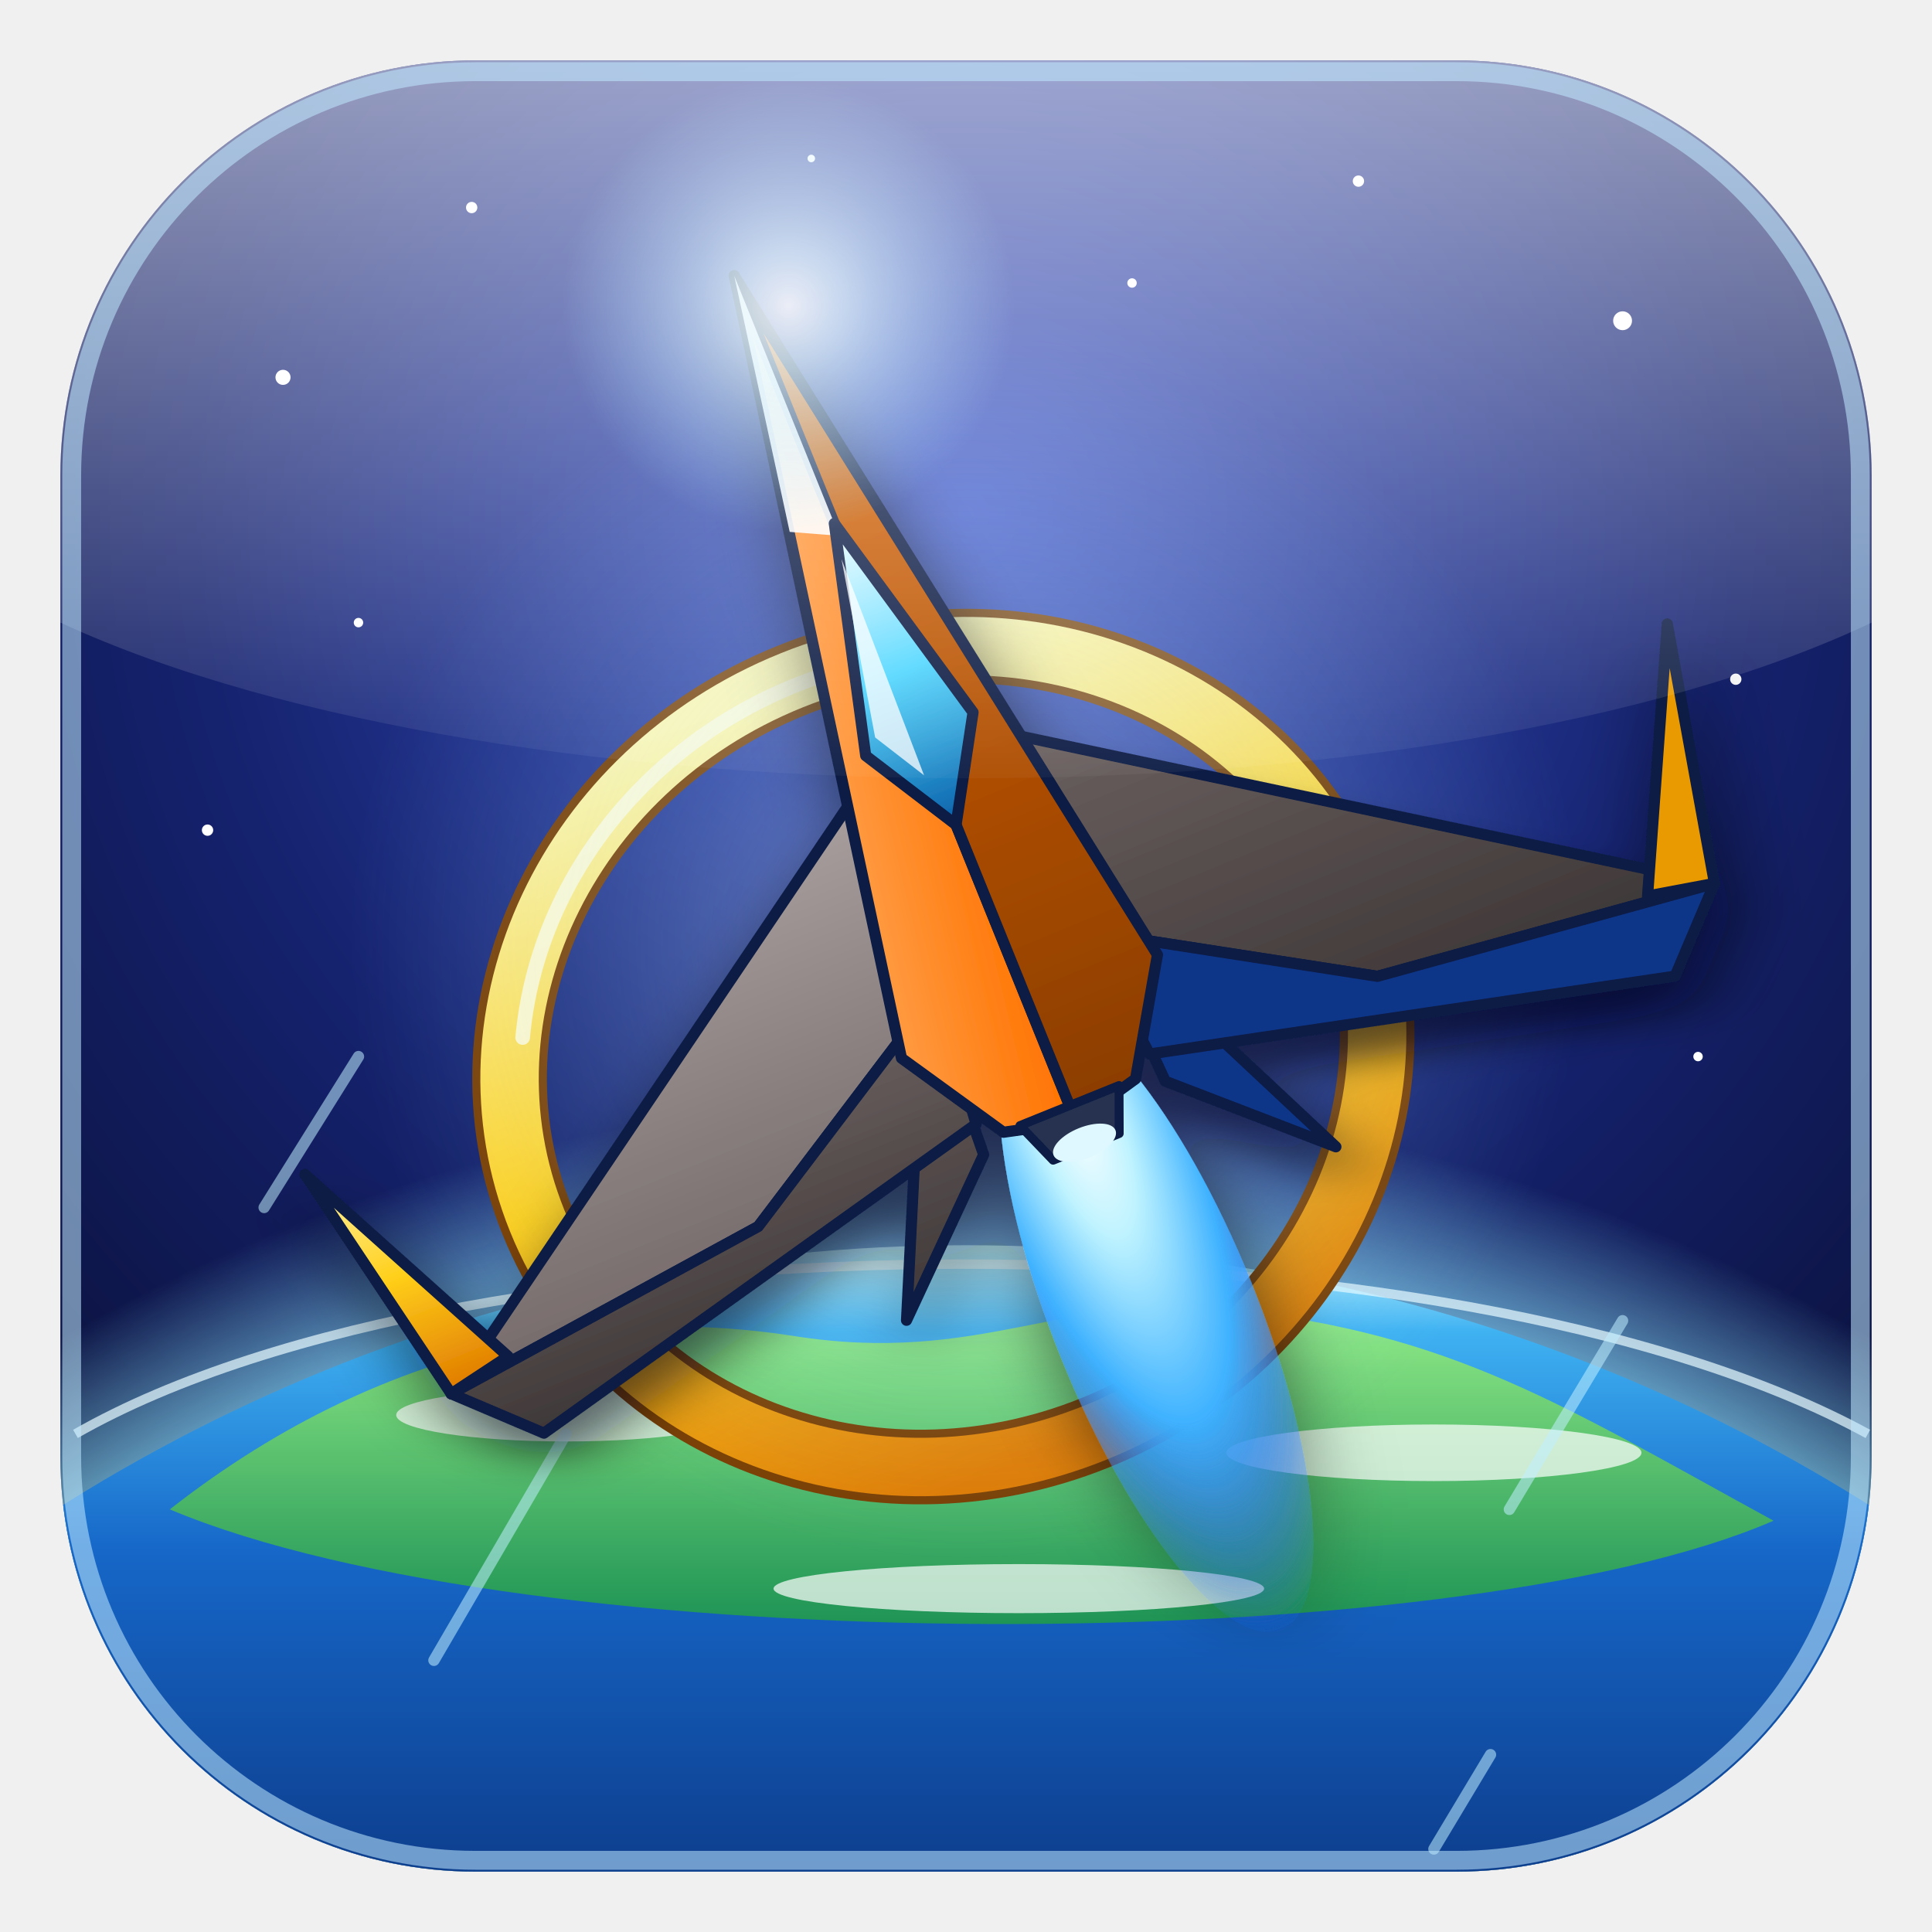
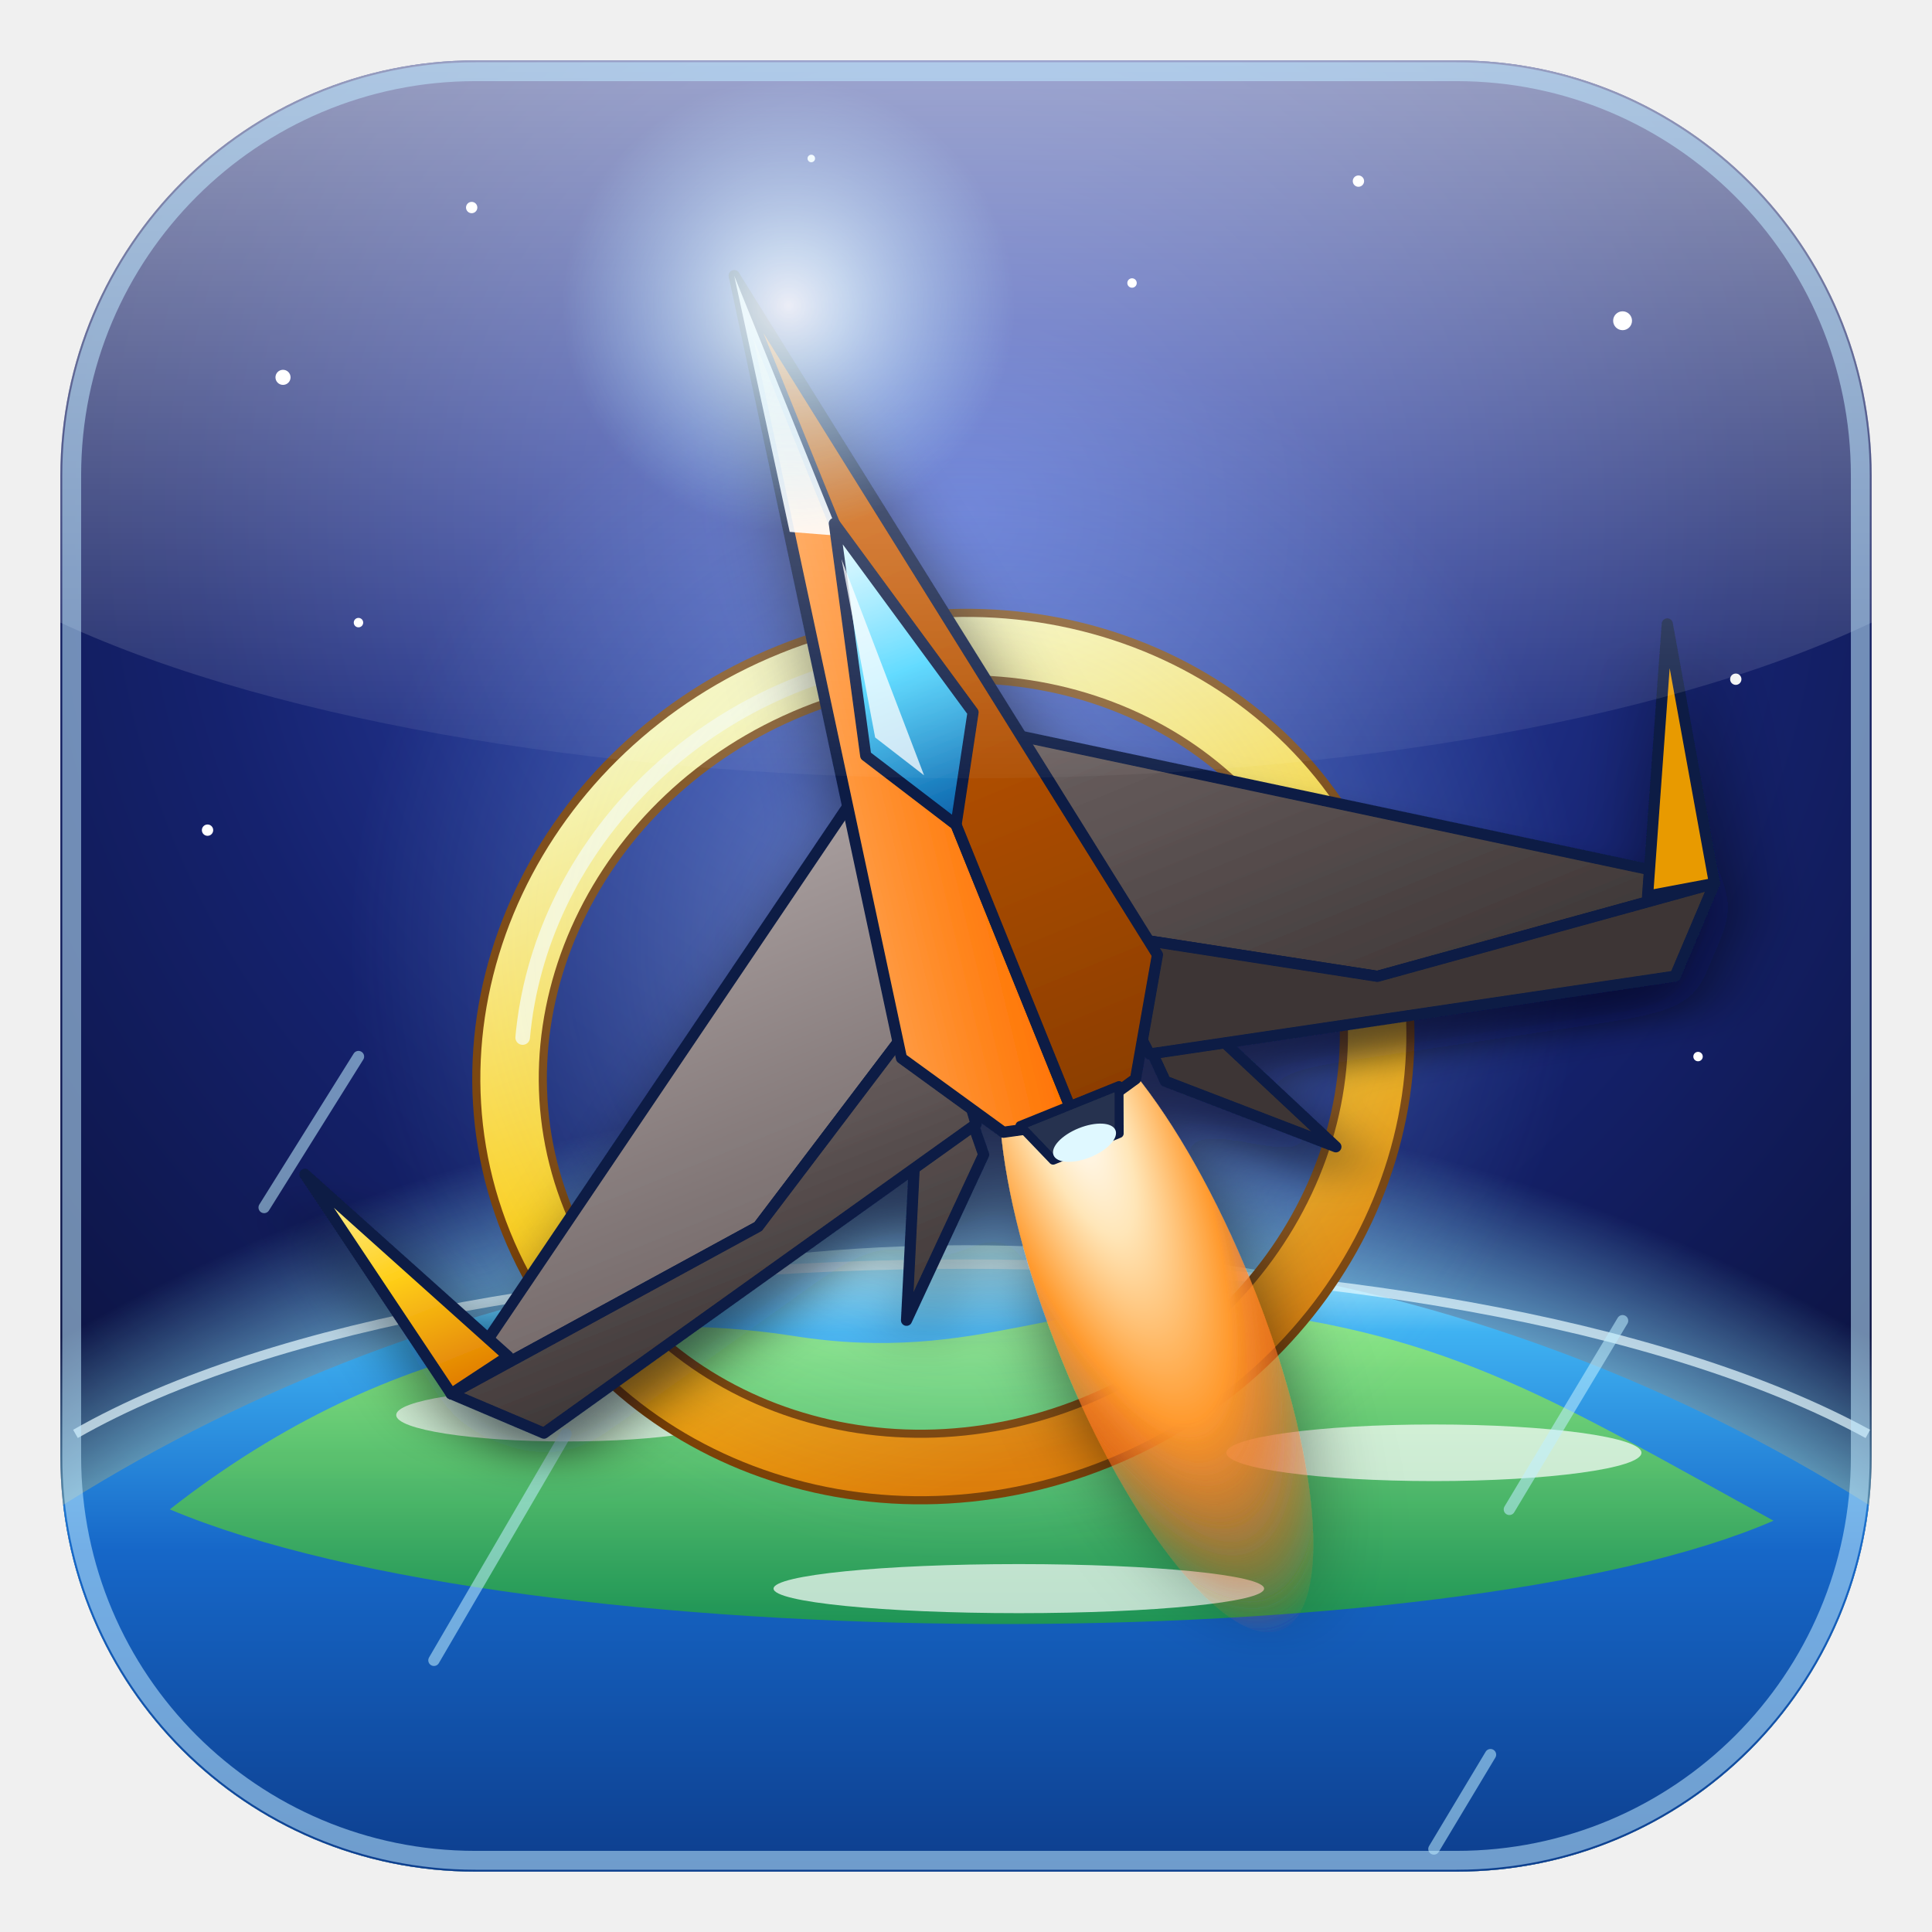
<svg xmlns="http://www.w3.org/2000/svg" viewBox="0 0 1024 1024" width="1024" height="1024">
  <defs>
    <radialGradient id="space" cx="0.5" cy="0.25" r="0.95">
      <stop offset="0" stop-color="#3a53c8" />
      <stop offset="0.45" stop-color="#15226e" />
      <stop offset="1" stop-color="#040618" />
    </radialGradient>
    <linearGradient id="earth" x1="0" y1="0" x2="0" y2="1">
      <stop offset="0" stop-color="#b8f2ff" />
      <stop offset="0.025" stop-color="#3fb2f2" />
      <stop offset="0.09" stop-color="#1667c8" />
      <stop offset="0.22" stop-color="#0a2f78" />
      <stop offset="1" stop-color="#062257" />
    </linearGradient>
    <radialGradient id="atmo" cx="0.5" cy="0.5" r="0.5">
      <stop offset="0.9" stop-color="#8fe6ff" stop-opacity="0.75" />
      <stop offset="1" stop-color="#8fe6ff" stop-opacity="0" />
    </radialGradient>
    <linearGradient id="land" x1="0" y1="0" x2="0" y2="1">
      <stop offset="0" stop-color="#9af07a" />
      <stop offset="1" stop-color="#1f9a4a" />
    </linearGradient>
    <linearGradient id="hullL" x1="0" y1="0" x2="1" y2="1">
      <stop offset="0" stop-color="#ffb873" />
      <stop offset="1" stop-color="#ff7300" />
    </linearGradient>
    <linearGradient id="hullR" x1="0" y1="0" x2="0" y2="1">
      <stop offset="0" stop-color="#e56700" />
      <stop offset="1" stop-color="#8a3d00" />
    </linearGradient>
    <linearGradient id="wingA" x1="0" y1="0" x2="0" y2="1">
      <stop offset="0" stop-color="#aaa0a0" />
      <stop offset="1" stop-color="#766b6b" />
    </linearGradient>
    <linearGradient id="wingB" x1="0" y1="0" x2="0" y2="1">
      <stop offset="0" stop-color="#6d6262" />
      <stop offset="1" stop-color="#3f3838" />
    </linearGradient>
    <linearGradient id="glass" x1="0" y1="0" x2="0" y2="1">
      <stop offset="0" stop-color="#f2feff" />
      <stop offset="0.5" stop-color="#4fd6ff" />
      <stop offset="1" stop-color="#0a5fa8" />
    </linearGradient>
    <linearGradient id="gold" x1="0" y1="0" x2="0" y2="1">
      <stop offset="0" stop-color="#fff7b0" />
      <stop offset="0.5" stop-color="#ffcf1a" />
      <stop offset="1" stop-color="#e07a00" />
    </linearGradient>
    <radialGradient id="flame" cx="0.5" cy="0.15" r="0.85">
      <stop offset="0" stop-color="#ffffff" />
-       <stop offset="0.25" stop-color="#bff3ff" />
-       <stop offset="0.6" stop-color="#3fb2ff" />
-       <stop offset="1" stop-color="#2a5cff" stop-opacity="0" />
+       <stop offset="0.25" stop-color="#ffe6b8" />
+       <stop offset="0.6" stop-color="#ff9a2e" />
+       <stop offset="1" stop-color="#ff4a1a" stop-opacity="0" />
    </radialGradient>
    <radialGradient id="flare" cx="0.5" cy="0.5" r="0.5">
      <stop offset="0" stop-color="#ffffff" />
      <stop offset="0.25" stop-color="#d8f6ff" stop-opacity="0.8" />
      <stop offset="1" stop-color="#8fd8ff" stop-opacity="0" />
    </radialGradient>
    <linearGradient id="gloss" x1="0" y1="0" x2="0" y2="1">
      <stop offset="0" stop-color="#fff" stop-opacity="0.55" />
      <stop offset="1" stop-color="#fff" stop-opacity="0.04" />
    </linearGradient>
    <linearGradient id="title" x1="0" y1="0" x2="0" y2="1">
      <stop offset="0" stop-color="#ffffff" />
      <stop offset="0.48" stop-color="#c8f4ff" />
      <stop offset="0.52" stop-color="#5ccaff" />
      <stop offset="1" stop-color="#1c6fe6" />
    </linearGradient>
    <filter id="soft" x="-30%" y="-30%" width="160%" height="160%">
      <feGaussianBlur stdDeviation="14" />
    </filter>
    <filter id="shadow" x="-30%" y="-30%" width="160%" height="160%">
      <feDropShadow dx="0" dy="14" stdDeviation="14" flood-color="#020516" flood-opacity="0.6" />
    </filter>
    <filter id="tglow" x="-10%" y="-30%" width="120%" height="160%">
      <feDropShadow dx="0" dy="0" stdDeviation="9" flood-color="#39c3ff" flood-opacity="0.75" />
    </filter>
    <g id="ship" stroke-linejoin="round">
      <ellipse cx="0" cy="210" rx="46" ry="150" fill="url(#flame)" />
      <path d="M -40 30 L -104 168 L -44 112 Z" fill="url(#wingB)" stroke="#0a1a44" stroke-width="5" />
-       <path d="M 40 30 L 104 168 L 44 112 Z" fill="#0e3688" stroke="#0a1a44" stroke-width="5" />
+       <path d="M 40 30 L 104 168 L 44 112 Z" fill="#3d3636" stroke="#0a1a44" stroke-width="5" />
      <path d="M -30 -64 L -306 122 L -150 104 L -36 36 Z" fill="url(#wingA)" stroke="#0a1a44" stroke-width="5" />
      <path d="M -36 36 L -150 104 L -306 122 L -274 154 L -42 98 Z" fill="url(#wingB)" stroke="#0a1a44" stroke-width="5" />
      <path d="M 30 -64 L 306 122 L 150 104 L 36 36 Z" fill="url(#wingB)" stroke="#0a1a44" stroke-width="5" />
-       <path d="M 36 36 L 150 104 L 306 122 L 274 154 L 42 98 Z" fill="#0e3688" stroke="#0a1a44" stroke-width="5" />
+       <path d="M 36 36 L 150 104 L 306 122 L 274 154 L 42 98 Z" fill="#3d3636" stroke="#0a1a44" stroke-width="5" />
      <path d="M -306 122 L -330 6 L -276 116 Z" fill="url(#gold)" stroke="#0a1a44" stroke-width="5" />
      <path d="M 306 122 L 330 6 L 276 116 Z" fill="#e89a00" stroke="#0a1a44" stroke-width="5" />
      <path d="M 0 -296 L -62 58 L -32 106 L 0 114 Z" fill="url(#hullL)" stroke="#0a1a44" stroke-width="5" />
      <path d="M 0 -296 L 62 58 L 32 106 L 0 114 Z" fill="url(#hullR)" stroke="#0a1a44" stroke-width="5" />
      <path d="M 0 -296 L -20 -180 L 0 -170 Z" fill="#ffffff" opacity="0.9" />
      <path d="M 0 -176 L -26 -74 L 0 -30 L 26 -74 Z" fill="url(#glass)" stroke="#0a1a44" stroke-width="5" />
      <path d="M -3 -160 L -19 -80 L -5 -56 Z" fill="#ffffff" opacity="0.75" />
      <path d="M -24 106 L 24 106 L 16 126 L -16 126 Z" fill="#26324f" stroke="#0a1a44" stroke-width="4" />
      <ellipse cx="0" cy="124" rx="15" ry="7" fill="#dff8ff" />
    </g>
    <g id="ring">
      <ellipse cx="0" cy="0" rx="270" ry="250" fill="none" stroke="#7a3d00" stroke-width="46" />
      <ellipse cx="0" cy="0" rx="270" ry="250" fill="none" stroke="url(#gold)" stroke-width="36" />
      <path d="M -236 -108 A 262 242 0 0 1 60 -240" fill="none" stroke="#fffbe0" stroke-width="9" stroke-linecap="round" opacity="0.85" />
    </g>
    <clipPath id="tile">
      <rect x="32" y="32" width="960" height="960" rx="220" />
    </clipPath>
  </defs>
  <g clip-path="url(#tile)">
    <rect x="32" y="32" width="960" height="960" fill="url(#space)" />
    <g fill="#fff">
      <circle cx="150" cy="200" r="4" />
      <circle cx="250" cy="110" r="3" />
      <circle cx="860" cy="170" r="5" />
      <circle cx="920" cy="360" r="3" />
      <circle cx="110" cy="440" r="3" />
      <circle cx="720" cy="96" r="3" />
      <circle cx="600" cy="150" r="2.5" />
      <circle cx="190" cy="330" r="2.5" />
      <circle cx="900" cy="560" r="2.5" />
      <circle cx="430" cy="84" r="2" />
    </g>
    <circle cx="512" cy="1540" r="960" fill="url(#atmo)" />
    <circle cx="512" cy="1560" r="900" fill="url(#earth)" />
    <path d="M90 800 C 210 706 330 694 420 708 C 520 724 566 684 650 694 C 770 706 830 746 940 806 C 770 880 280 880 90 800 Z" fill="url(#land)" opacity="0.9" />
    <path d="M40 760 C 250 640 770 640 990 760" fill="none" stroke="#e8fbff" stroke-width="5" opacity="0.7" />
    <g fill="#fff" opacity="0.7">
      <ellipse cx="300" cy="750" rx="90" ry="14" />
      <ellipse cx="760" cy="770" rx="110" ry="15" />
      <ellipse cx="540" cy="842" rx="130" ry="13" />
    </g>
    <g stroke="#bfefff" stroke-width="6" stroke-linecap="round" opacity="0.55">
      <path d="M 230 880 L 300 760" />
      <path d="M 860 700 L 800 800" />
      <path d="M 140 640 L 190 560" />
      <path d="M 790 930 L 760 980" />
    </g>
    <use href="#ring" transform="translate(500 560) rotate(-22) scale(0.86)" />
    <circle cx="512" cy="500" r="330" fill="url(#flare)" opacity="0.35" />
    <use href="#ship" filter="url(#shadow)" transform="translate(520 470) rotate(-22) scale(1.18)" />
    <circle cx="418" cy="162" r="120" fill="url(#flare)" opacity="0.85" />
    <path d="M 32 32 H 992 V 330 C 760 440 270 440 32 330 Z" fill="url(#gloss)" />
  </g>
  <rect x="38" y="38" width="948" height="948" rx="214" fill="none" stroke="#bfe9ff" stroke-opacity="0.55" stroke-width="10" />
</svg>
